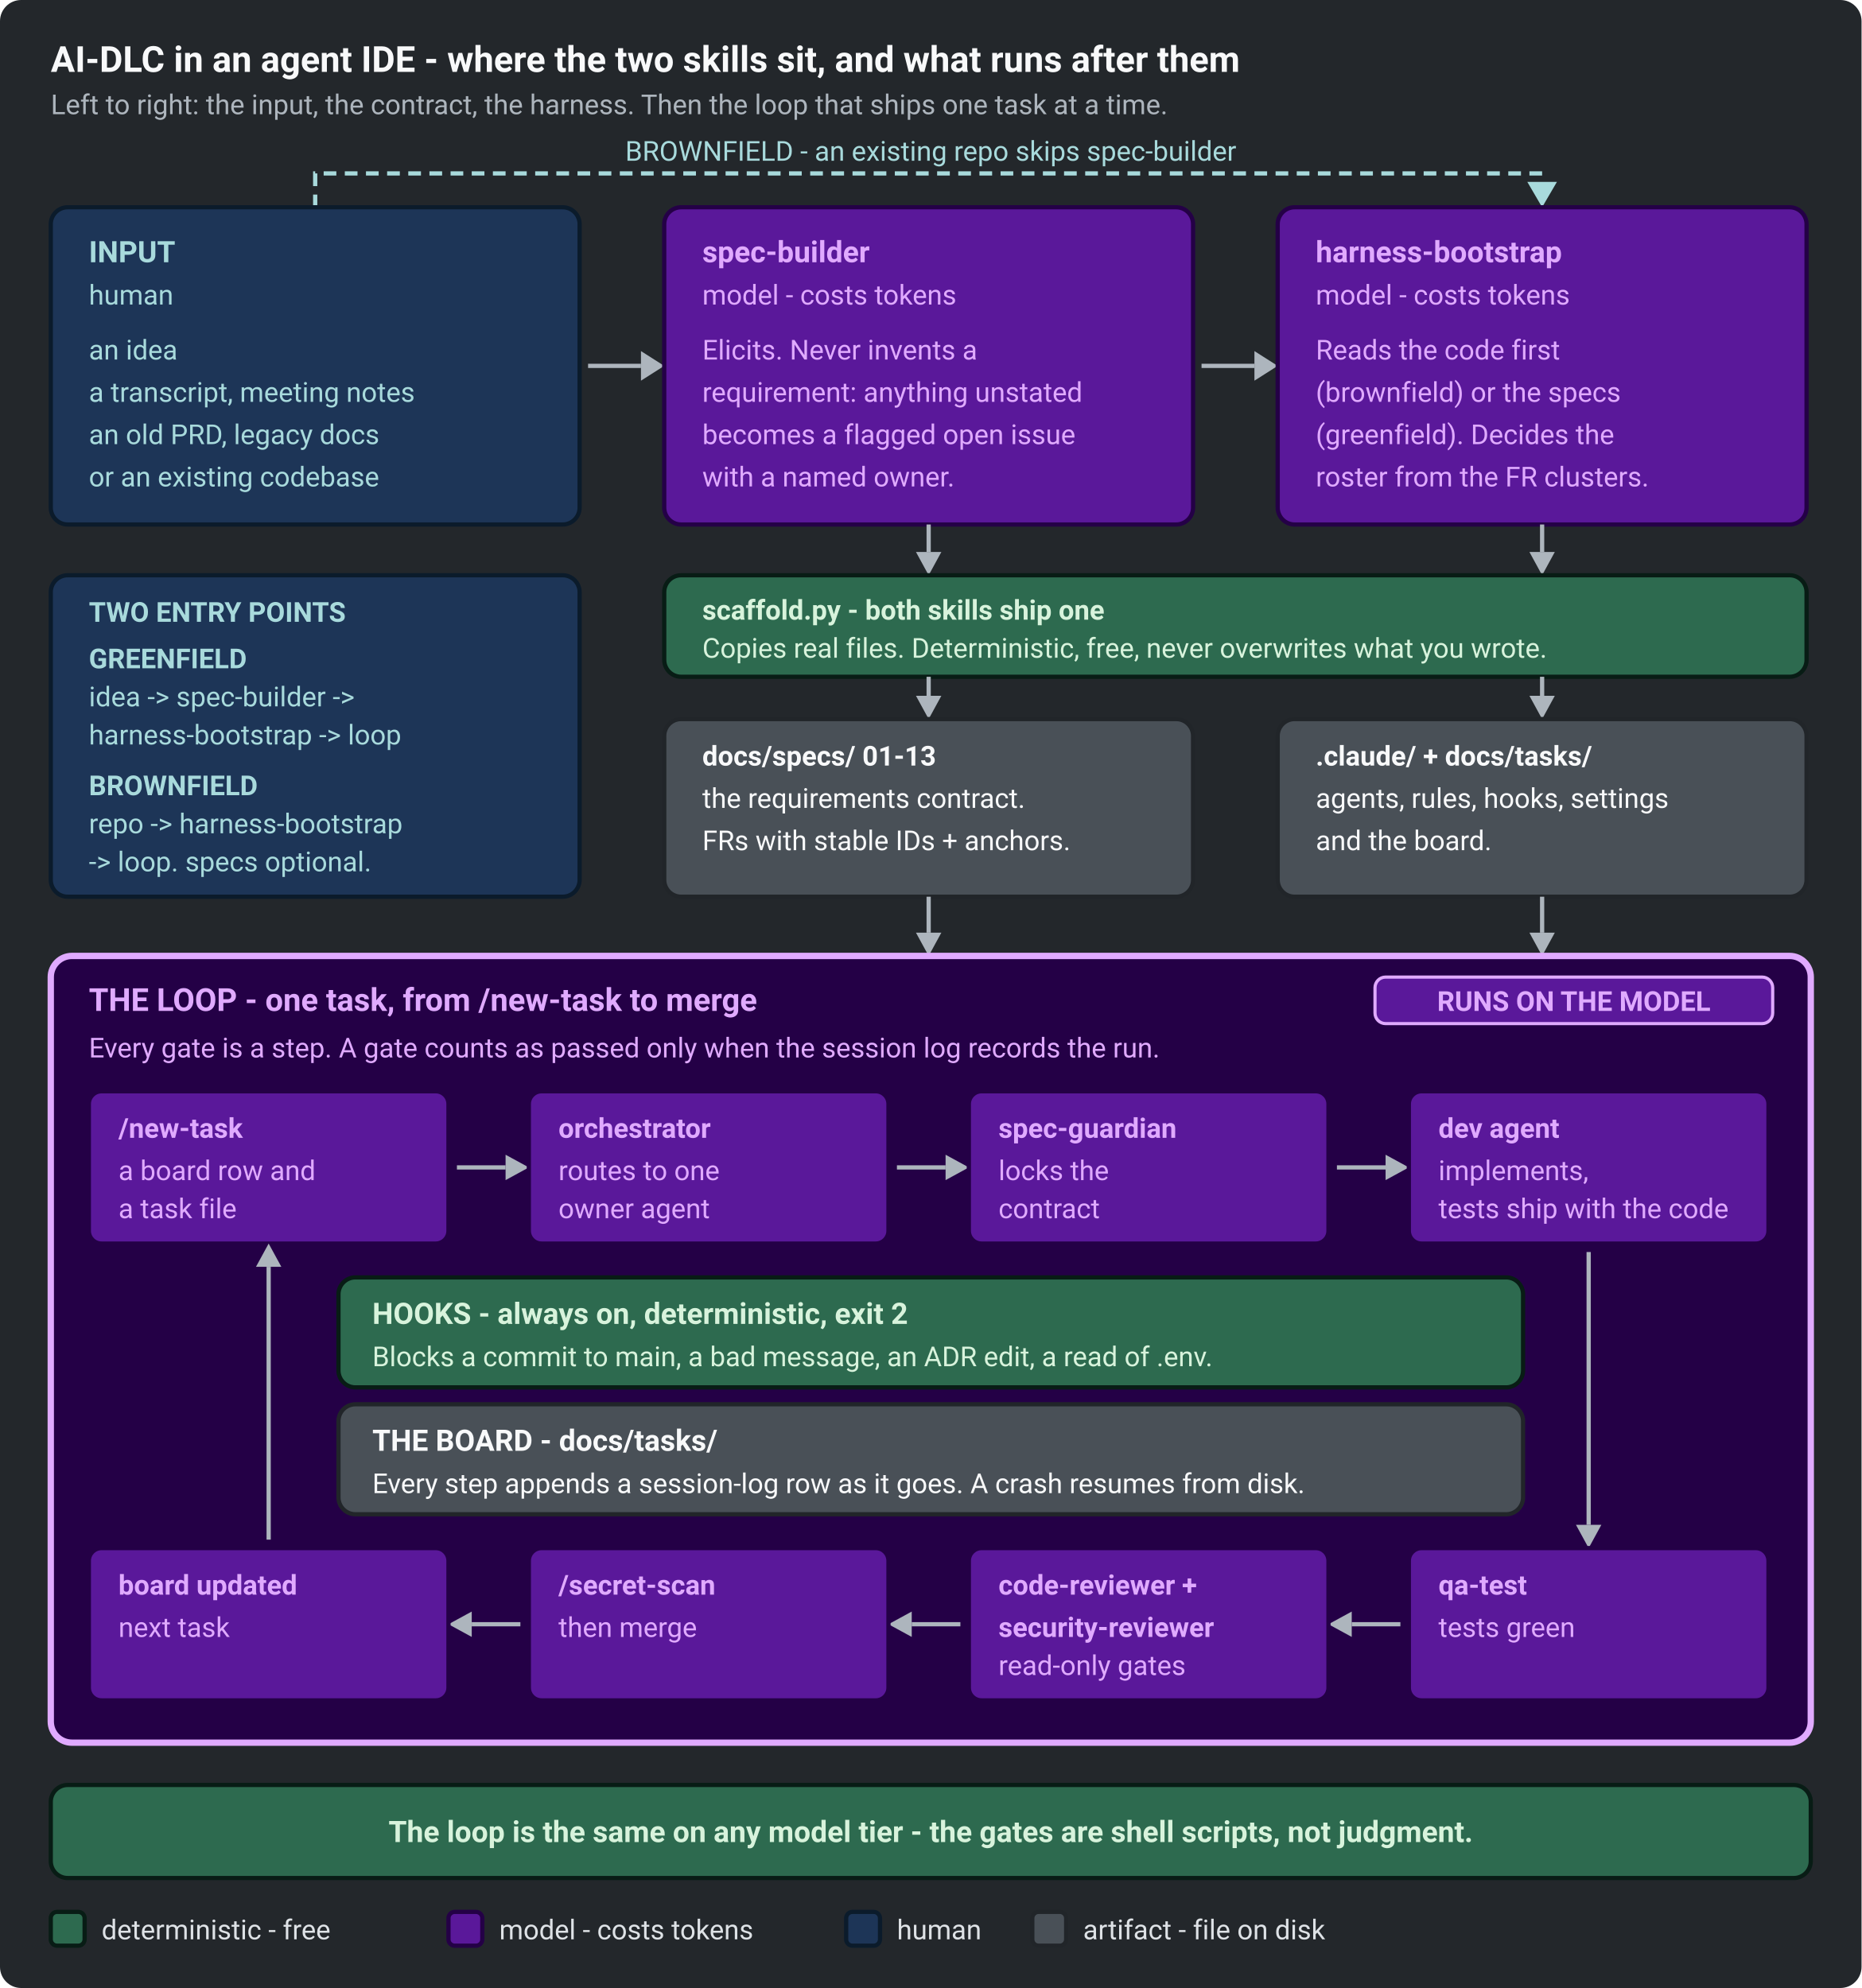
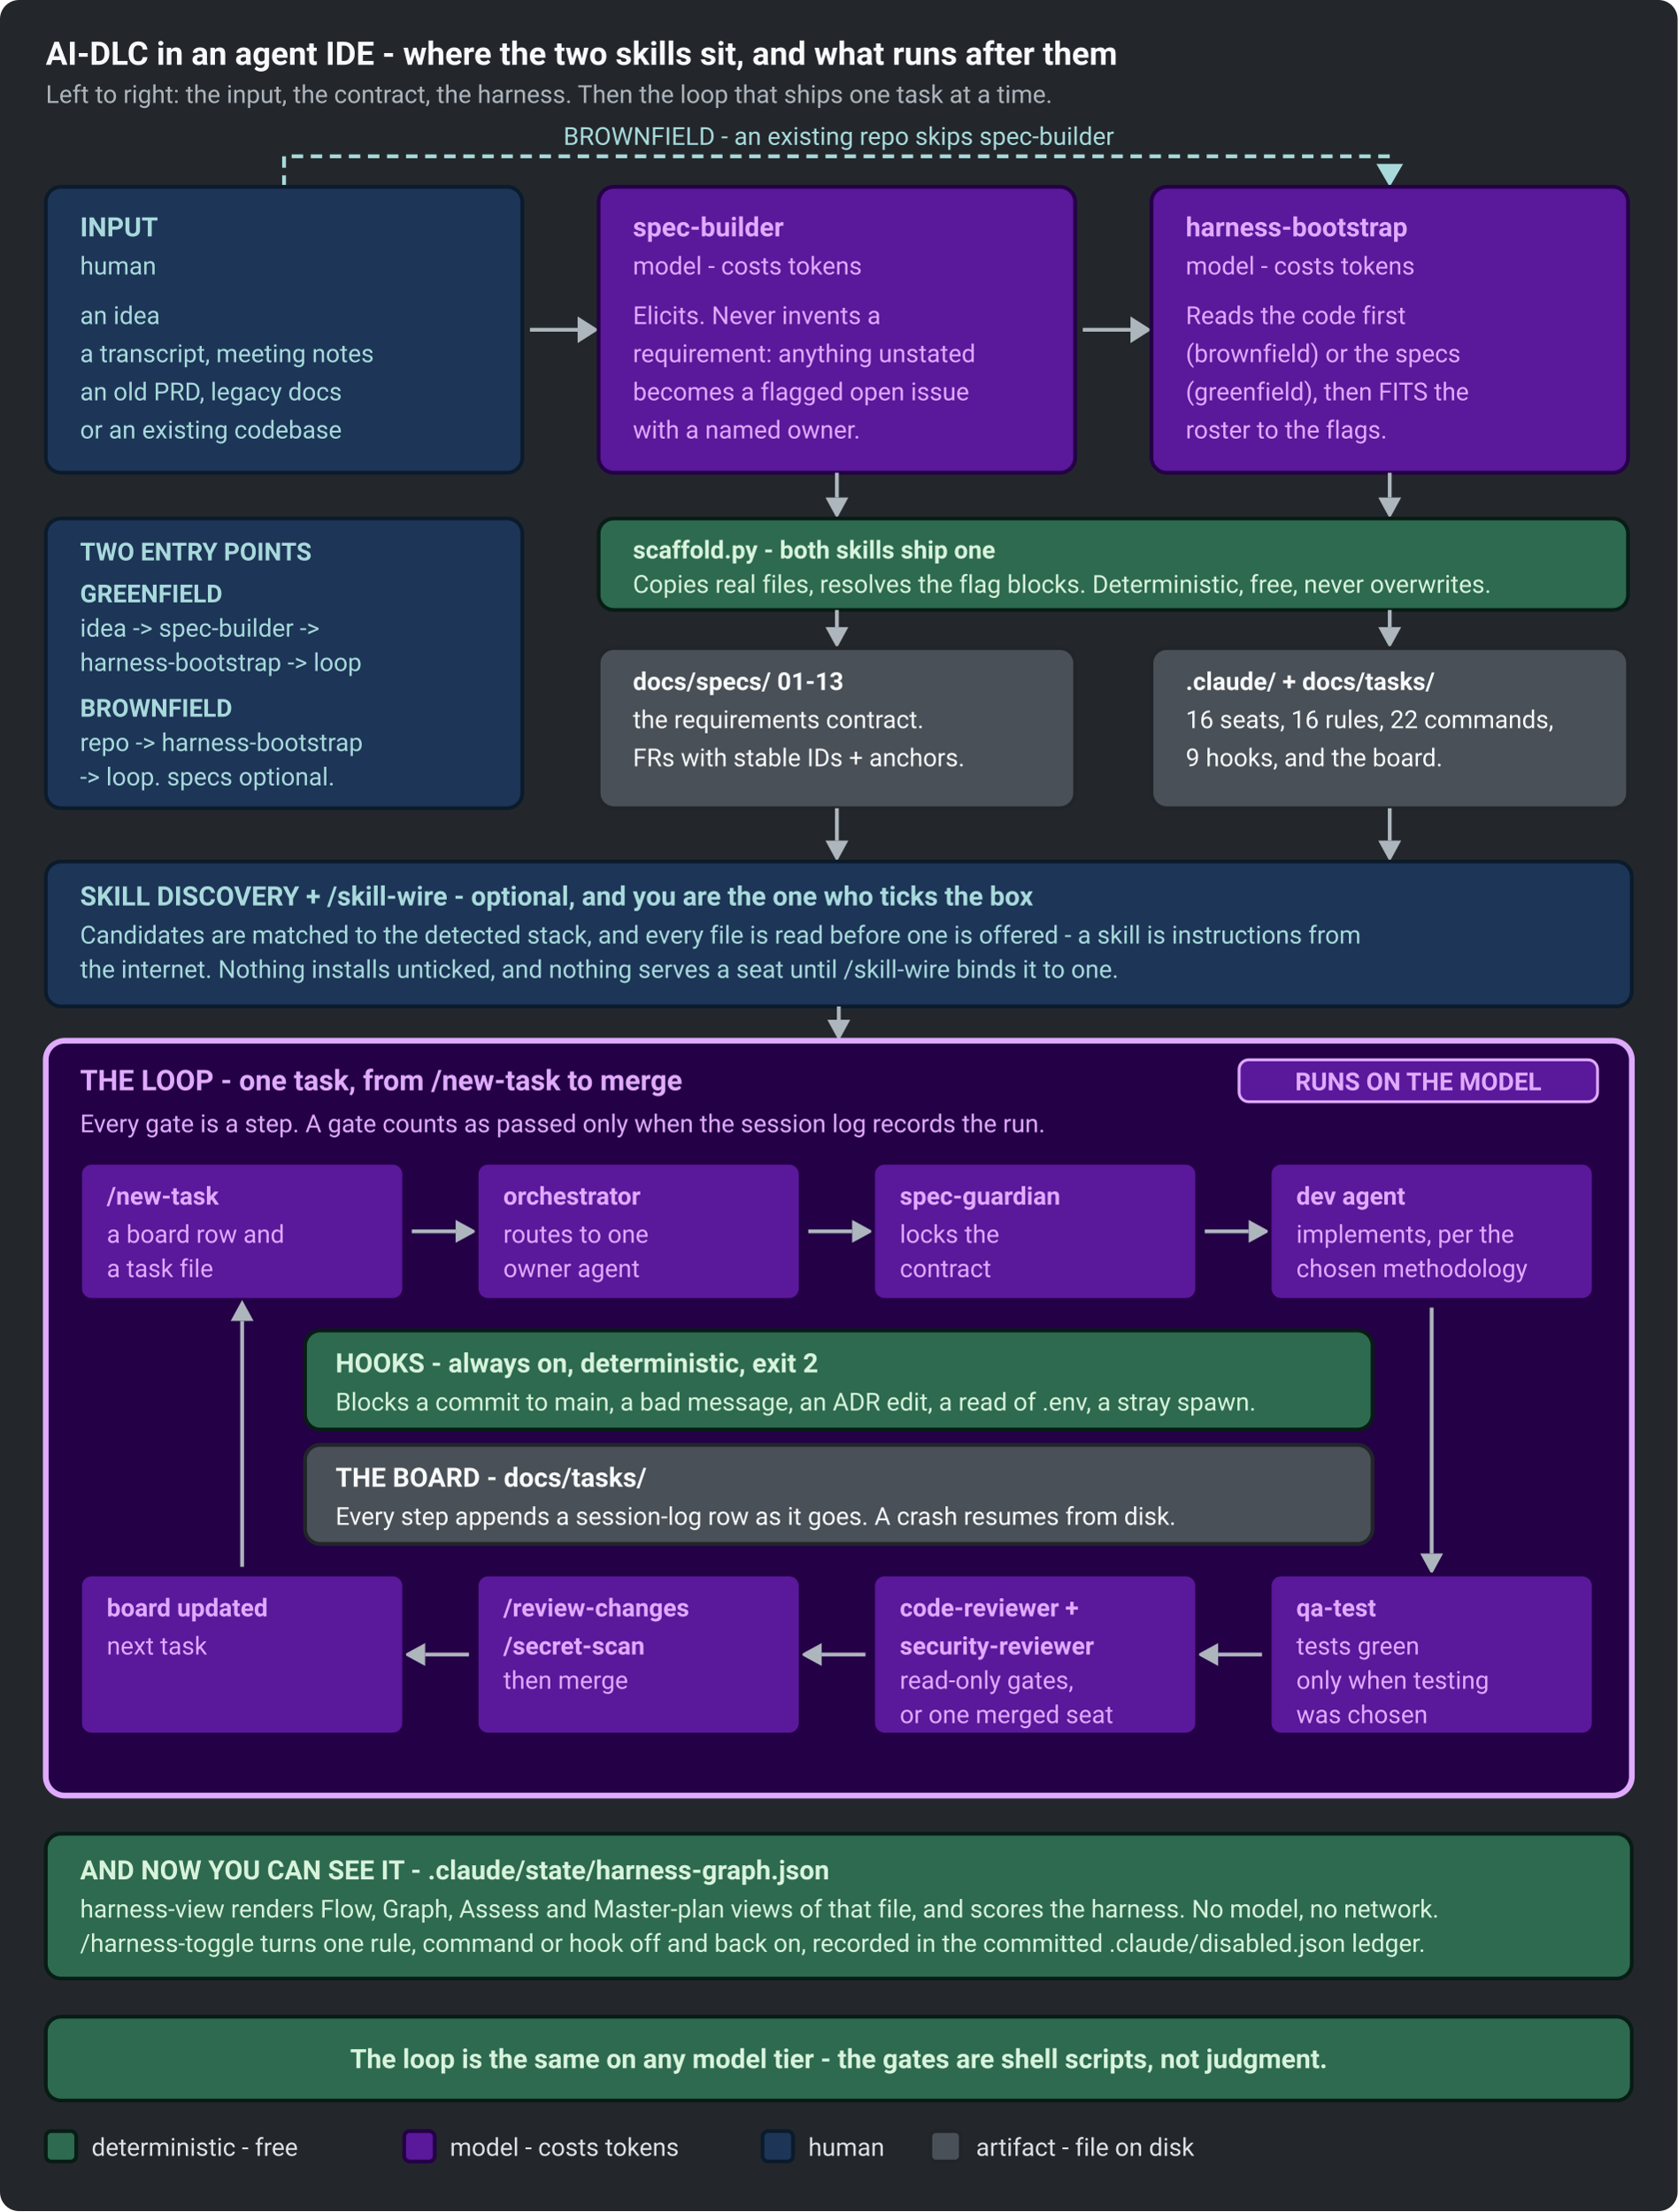
- <svg xmlns="http://www.w3.org/2000/svg" width="880" height="940" viewBox="0 0 880 940" role="img" aria-label="AI-driven development lifecycle inside an agent IDE, read left to right. Input, from a human: an idea, a transcript, meeting notes, an old PRD, or an existing codebase. It flows into spec-builder, which runs on the model: it elicits and never invents a requirement, so anything unstated becomes a flagged open issue with a named owner. It flows on into harness-bootstrap, also on the model: it reads the code first on a brownfield repo, or the specs on a greenfield one, and decides the agent roster from the functional-requirement clusters. A dashed bypass lane above the strip shows the brownfield entry point, where an existing repo skips spec-builder. Both skills ship a scaffold.py that copies real files: deterministic, free, and it never overwrites what you wrote. The artifacts on disk are docs/specs sections 01 to 13, the requirements contract, and the .claude folder plus docs/tasks, the board. Those feed the loop, which runs on the model: slash new-task, then the orchestrator routes, spec-guardian locks the contract, a dev agent implements tests first, qa-test runs, code-reviewer and security-reviewer act as read-only gates, slash secret-scan runs, the work merges, the board is updated, and the next task begins. Two things are always on inside the loop: the hooks, which are deterministic and exit 2 to block a commit to main, a bad commit message, an ADR edit, or a read of .env; and the board under docs/tasks, where every step appends a session-log row as it goes, so a crash resumes from disk. The loop is the same on any model tier, because the gates are shell scripts, not judgment." font-family="ui-sans-serif, system-ui, -apple-system, Segoe UI, Roboto, sans-serif">
-   <rect x="0" y="0" width="880" height="940" rx="10" fill="#23272B" />
+ <svg xmlns="http://www.w3.org/2000/svg" width="880" height="1160" viewBox="0 0 880 1160" role="img" aria-labelledby="dlc-title dlc-desc" font-family="ui-sans-serif, system-ui, -apple-system, Segoe UI, Roboto, sans-serif">
+   <rect x="0" y="0" width="880" height="1160" rx="10" fill="#23272B" />
  <text x="24" y="34" font-size="17" font-weight="700" fill="#F8F9FA">AI-DLC in an agent IDE - where the two skills sit, and what runs after them</text>
  <text x="24" y="54" font-size="13" fill="#ADB5BD">Left to right: the input, the contract, the harness. Then the loop that ships one task at a time.</text>
  <text x="440" y="76" font-size="13" fill="#A8DADC" text-anchor="middle">BROWNFIELD - an existing repo skips spec-builder</text>
  <polyline points="149,98 149,82 729,82 729,86" fill="none" stroke="#A8DADC" stroke-width="2" stroke-dasharray="6 4" />
  <polygon points="722,86 736,86 729,98" fill="#A8DADC" />
  <rect x="24" y="98" width="250" height="150" rx="8" fill="#1D3557" stroke="#0B1B2B" stroke-width="2" />
  <text x="42" y="124" font-size="14" font-weight="700" fill="#A8DADC">INPUT</text>
  <text x="42" y="144" font-size="13" fill="#A8DADC">human</text>
  <text x="42" y="170" font-size="13" fill="#A8DADC">an idea</text>
  <text x="42" y="190" font-size="13" fill="#A8DADC">a transcript, meeting notes</text>
  <text x="42" y="210" font-size="13" fill="#A8DADC">an old PRD, legacy docs</text>
  <text x="42" y="230" font-size="13" fill="#A8DADC">or an existing codebase</text>
  <line x1="278" y1="173" x2="303" y2="173" stroke="#ADB5BD" stroke-width="2" fill="none" />
  <polygon points="303,166 314,173 303,180" fill="#ADB5BD" />
  <rect x="314" y="98" width="250" height="150" rx="8" fill="#5A189A" stroke="#240046" stroke-width="2" />
  <text x="332" y="124" font-size="14" font-weight="700" fill="#E0AAFF">spec-builder</text>
  <text x="332" y="144" font-size="13" fill="#E0AAFF">model - costs tokens</text>
  <text x="332" y="170" font-size="13" fill="#E0AAFF">Elicits. Never invents a</text>
  <text x="332" y="190" font-size="13" fill="#E0AAFF">requirement: anything unstated</text>
  <text x="332" y="210" font-size="13" fill="#E0AAFF">becomes a flagged open issue</text>
  <text x="332" y="230" font-size="13" fill="#E0AAFF">with a named owner.</text>
  <line x1="568" y1="173" x2="593" y2="173" stroke="#ADB5BD" stroke-width="2" fill="none" />
  <polygon points="593,166 604,173 593,180" fill="#ADB5BD" />
  <rect x="604" y="98" width="250" height="150" rx="8" fill="#5A189A" stroke="#240046" stroke-width="2" />
  <text x="622" y="124" font-size="14" font-weight="700" fill="#E0AAFF">harness-bootstrap</text>
  <text x="622" y="144" font-size="13" fill="#E0AAFF">model - costs tokens</text>
  <text x="622" y="170" font-size="13" fill="#E0AAFF">Reads the code first</text>
  <text x="622" y="190" font-size="13" fill="#E0AAFF">(brownfield) or the specs</text>
-   <text x="622" y="210" font-size="13" fill="#E0AAFF">(greenfield). Decides the</text>
-   <text x="622" y="230" font-size="13" fill="#E0AAFF">roster from the FR clusters.</text>
+   <text x="622" y="210" font-size="13" fill="#E0AAFF">(greenfield), then FITS the</text>
+   <text x="622" y="230" font-size="13" fill="#E0AAFF">roster to the flags.</text>
  <line x1="439" y1="248" x2="439" y2="261" stroke="#ADB5BD" stroke-width="2" fill="none" />
  <polygon points="433,261 445,261 439,272" fill="#ADB5BD" />
  <line x1="729" y1="248" x2="729" y2="261" stroke="#ADB5BD" stroke-width="2" fill="none" />
  <polygon points="723,261 735,261 729,272" fill="#ADB5BD" />
  <rect x="24" y="272" width="250" height="152" rx="8" fill="#1D3557" stroke="#0B1B2B" stroke-width="2" />
  <text x="42" y="294" font-size="13" font-weight="700" fill="#A8DADC">TWO ENTRY POINTS</text>
  <text x="42" y="316" font-size="13" font-weight="700" fill="#A8DADC">GREENFIELD</text>
  <text x="42" y="334" font-size="13" fill="#A8DADC">idea  -&gt;  spec-builder  -&gt;</text>
  <text x="42" y="352" font-size="13" fill="#A8DADC">harness-bootstrap  -&gt;  loop</text>
  <text x="42" y="376" font-size="13" font-weight="700" fill="#A8DADC">BROWNFIELD</text>
  <text x="42" y="394" font-size="13" fill="#A8DADC">repo  -&gt;  harness-bootstrap</text>
  <text x="42" y="412" font-size="13" fill="#A8DADC">-&gt;  loop.  specs optional.</text>
  <rect x="314" y="272" width="540" height="48" rx="8" fill="#2D6A4F" stroke="#081C15" stroke-width="2" />
  <text x="332" y="293" font-size="13" font-weight="700" fill="#D8F3DC">scaffold.py   -   both skills ship one</text>
-   <text x="332" y="311" font-size="13" fill="#D8F3DC">Copies real files. Deterministic, free, never overwrites what you wrote.</text>
+   <text x="332" y="311" font-size="13" fill="#D8F3DC">Copies real files, resolves the flag blocks. Deterministic, free, never overwrites.</text>
  <line x1="439" y1="320" x2="439" y2="329" stroke="#ADB5BD" stroke-width="2" fill="none" />
  <polygon points="433,329 445,329 439,340" fill="#ADB5BD" />
  <line x1="729" y1="320" x2="729" y2="329" stroke="#ADB5BD" stroke-width="2" fill="none" />
  <polygon points="723,329 735,329 729,340" fill="#ADB5BD" />
  <rect x="314" y="340" width="250" height="84" rx="8" fill="#495057" stroke="#212529" stroke-width="2" />
  <text x="332" y="362" font-size="13" font-weight="700" fill="#F8F9FA">docs/specs/ 01-13</text>
  <text x="332" y="382" font-size="13" fill="#F8F9FA">the requirements contract.</text>
  <text x="332" y="402" font-size="13" fill="#F8F9FA">FRs with stable IDs + anchors.</text>
  <rect x="604" y="340" width="250" height="84" rx="8" fill="#495057" stroke="#212529" stroke-width="2" />
  <text x="622" y="362" font-size="13" font-weight="700" fill="#F8F9FA">.claude/   +   docs/tasks/</text>
-   <text x="622" y="382" font-size="13" fill="#F8F9FA">agents, rules, hooks, settings</text>
-   <text x="622" y="402" font-size="13" fill="#F8F9FA">and the board.</text>
+   <text x="622" y="382" font-size="13" fill="#F8F9FA">16 seats, 16 rules, 22 commands,</text>
+   <text x="622" y="402" font-size="13" fill="#F8F9FA">9 hooks, and the board.</text>
  <line x1="439" y1="424" x2="439" y2="441" stroke="#ADB5BD" stroke-width="2" fill="none" />
  <polygon points="433,441 445,441 439,452" fill="#ADB5BD" />
  <line x1="729" y1="424" x2="729" y2="441" stroke="#ADB5BD" stroke-width="2" fill="none" />
  <polygon points="723,441 735,441 729,452" fill="#ADB5BD" />
-   <rect x="24" y="452" width="832" height="372" rx="10" fill="#240046" stroke="#E0AAFF" stroke-width="3" />
-   <text x="42" y="478" font-size="15" font-weight="700" fill="#E0AAFF">THE LOOP   -   one task, from /new-task to merge</text>
-   <rect x="650" y="462" width="188" height="22" rx="5" fill="#5A189A" stroke="#E0AAFF" stroke-width="1.5" />
-   <text x="744" y="478" font-size="13" font-weight="700" fill="#E0AAFF" text-anchor="middle">RUNS ON THE MODEL</text>
-   <text x="42" y="500" font-size="13" fill="#E0AAFF">Every gate is a step. A gate counts as passed only when the session log records the run.</text>
-   <rect x="42" y="516" width="170" height="72" rx="6" fill="#5A189A" stroke="#240046" stroke-width="2" />
-   <text x="56" y="538" font-size="13" font-weight="700" fill="#E0AAFF">/new-task</text>
-   <text x="56" y="558" font-size="13" fill="#E0AAFF">a board row and</text>
-   <text x="56" y="576" font-size="13" fill="#E0AAFF">a task file</text>
-   <line x1="216" y1="552" x2="239" y2="552" stroke="#ADB5BD" stroke-width="2" fill="none" />
-   <polygon points="239,546 250,552 239,558" fill="#ADB5BD" />
-   <rect x="250" y="516" width="170" height="72" rx="6" fill="#5A189A" stroke="#240046" stroke-width="2" />
-   <text x="264" y="538" font-size="13" font-weight="700" fill="#E0AAFF">orchestrator</text>
-   <text x="264" y="558" font-size="13" fill="#E0AAFF">routes to one</text>
-   <text x="264" y="576" font-size="13" fill="#E0AAFF">owner agent</text>
-   <line x1="424" y1="552" x2="447" y2="552" stroke="#ADB5BD" stroke-width="2" fill="none" />
-   <polygon points="447,546 458,552 447,558" fill="#ADB5BD" />
-   <rect x="458" y="516" width="170" height="72" rx="6" fill="#5A189A" stroke="#240046" stroke-width="2" />
-   <text x="472" y="538" font-size="13" font-weight="700" fill="#E0AAFF">spec-guardian</text>
-   <text x="472" y="558" font-size="13" fill="#E0AAFF">locks the</text>
-   <text x="472" y="576" font-size="13" fill="#E0AAFF">contract</text>
-   <line x1="632" y1="552" x2="655" y2="552" stroke="#ADB5BD" stroke-width="2" fill="none" />
-   <polygon points="655,546 666,552 655,558" fill="#ADB5BD" />
-   <rect x="666" y="516" width="170" height="72" rx="6" fill="#5A189A" stroke="#240046" stroke-width="2" />
-   <text x="680" y="538" font-size="13" font-weight="700" fill="#E0AAFF">dev agent</text>
-   <text x="680" y="558" font-size="13" fill="#E0AAFF">implements,</text>
-   <text x="680" y="576" font-size="13" fill="#E0AAFF">tests ship with the code</text>
-   <line x1="751" y1="592" x2="751" y2="721" stroke="#ADB5BD" stroke-width="2" fill="none" />
-   <polygon points="745,721 757,721 751,732" fill="#ADB5BD" />
-   <rect x="160" y="604" width="560" height="52" rx="8" fill="#2D6A4F" stroke="#081C15" stroke-width="2" />
-   <text x="176" y="626" font-size="14" font-weight="700" fill="#D8F3DC">HOOKS   -   always on, deterministic, exit 2</text>
-   <text x="176" y="646" font-size="13" fill="#D8F3DC">Blocks a commit to main, a bad message, an ADR edit, a read of .env.</text>
-   <rect x="160" y="664" width="560" height="52" rx="8" fill="#495057" stroke="#212529" stroke-width="2" />
-   <text x="176" y="686" font-size="14" font-weight="700" fill="#F8F9FA">THE BOARD   -   docs/tasks/</text>
-   <text x="176" y="706" font-size="13" fill="#F8F9FA">Every step appends a session-log row as it goes. A crash resumes from disk.</text>
-   <rect x="666" y="732" width="170" height="72" rx="6" fill="#5A189A" stroke="#240046" stroke-width="2" />
-   <text x="680" y="754" font-size="13" font-weight="700" fill="#E0AAFF">qa-test</text>
-   <text x="680" y="774" font-size="13" fill="#E0AAFF">tests green</text>
-   <line x1="662" y1="768" x2="639" y2="768" stroke="#ADB5BD" stroke-width="2" fill="none" />
-   <polygon points="639,762 628,768 639,774" fill="#ADB5BD" />
-   <rect x="458" y="732" width="170" height="72" rx="6" fill="#5A189A" stroke="#240046" stroke-width="2" />
-   <text x="472" y="754" font-size="13" font-weight="700" fill="#E0AAFF">code-reviewer +</text>
-   <text x="472" y="774" font-size="13" font-weight="700" fill="#E0AAFF">security-reviewer</text>
-   <text x="472" y="792" font-size="13" fill="#E0AAFF">read-only gates</text>
-   <line x1="454" y1="768" x2="431" y2="768" stroke="#ADB5BD" stroke-width="2" fill="none" />
-   <polygon points="431,762 420,768 431,774" fill="#ADB5BD" />
-   <rect x="250" y="732" width="170" height="72" rx="6" fill="#5A189A" stroke="#240046" stroke-width="2" />
-   <text x="264" y="754" font-size="13" font-weight="700" fill="#E0AAFF">/secret-scan</text>
-   <text x="264" y="774" font-size="13" fill="#E0AAFF">then merge</text>
-   <line x1="246" y1="768" x2="223" y2="768" stroke="#ADB5BD" stroke-width="2" fill="none" />
-   <polygon points="223,762 212,768 223,774" fill="#ADB5BD" />
-   <rect x="42" y="732" width="170" height="72" rx="6" fill="#5A189A" stroke="#240046" stroke-width="2" />
-   <text x="56" y="754" font-size="13" font-weight="700" fill="#E0AAFF">board updated</text>
-   <text x="56" y="774" font-size="13" fill="#E0AAFF">next task</text>
-   <line x1="127" y1="728" x2="127" y2="599" stroke="#ADB5BD" stroke-width="2" fill="none" />
-   <polygon points="121,599 133,599 127,588" fill="#ADB5BD" />
-   <rect x="24" y="844" width="832" height="44" rx="8" fill="#2D6A4F" stroke="#081C15" stroke-width="2" />
-   <text x="440" y="871" font-size="14" font-weight="700" fill="#D8F3DC" text-anchor="middle">The loop is the same on any model tier - the gates are shell scripts, not judgment.</text>
-   <rect x="24" y="904" width="16" height="16" rx="3" fill="#2D6A4F" stroke="#081C15" stroke-width="2" />
-   <text x="48" y="917" font-size="13" fill="#DEE2E6">deterministic - free</text>
-   <rect x="212" y="904" width="16" height="16" rx="3" fill="#5A189A" stroke="#240046" stroke-width="2" />
-   <text x="236" y="917" font-size="13" fill="#DEE2E6">model - costs tokens</text>
-   <rect x="400" y="904" width="16" height="16" rx="3" fill="#1D3557" stroke="#0B1B2B" stroke-width="2" />
-   <text x="424" y="917" font-size="13" fill="#DEE2E6">human</text>
-   <rect x="488" y="904" width="16" height="16" rx="3" fill="#495057" stroke="#212529" stroke-width="2" />
-   <text x="512" y="917" font-size="13" fill="#DEE2E6">artifact - file on disk</text>
+   <rect x="24" y="452" width="832" height="76" rx="8" fill="#1D3557" stroke="#0B1B2B" stroke-width="2" />
+   <text x="42" y="475" font-size="14" font-weight="700" fill="#A8DADC">SKILL DISCOVERY   +   /skill-wire   -   optional, and you are the one who ticks the box</text>
+   <text x="42" y="495" font-size="13" fill="#A8DADC">Candidates are matched to the detected stack, and every file is read before one is offered - a skill is instructions from</text>
+   <text x="42" y="513" font-size="13" fill="#A8DADC">the internet. Nothing installs unticked, and nothing serves a seat until /skill-wire binds it to one.</text>
+   <line x1="440" y1="528" x2="440" y2="535" stroke="#ADB5BD" stroke-width="2" fill="none" />
+   <polygon points="434,535 446,535 440,546" fill="#ADB5BD" />
+   <rect x="24" y="546" width="832" height="396" rx="10" fill="#240046" stroke="#E0AAFF" stroke-width="3" />
+   <text x="42" y="572" font-size="15" font-weight="700" fill="#E0AAFF">THE LOOP   -   one task, from /new-task to merge</text>
+   <rect x="650" y="556" width="188" height="22" rx="5" fill="#5A189A" stroke="#E0AAFF" stroke-width="1.5" />
+   <text x="744" y="572" font-size="13" font-weight="700" fill="#E0AAFF" text-anchor="middle">RUNS ON THE MODEL</text>
+   <text x="42" y="594" font-size="13" fill="#E0AAFF">Every gate is a step. A gate counts as passed only when the session log records the run.</text>
+   <rect x="42" y="610" width="170" height="72" rx="6" fill="#5A189A" stroke="#240046" stroke-width="2" />
+   <text x="56" y="632" font-size="13" font-weight="700" fill="#E0AAFF">/new-task</text>
+   <text x="56" y="652" font-size="13" fill="#E0AAFF">a board row and</text>
+   <text x="56" y="670" font-size="13" fill="#E0AAFF">a task file</text>
+   <line x1="216" y1="646" x2="239" y2="646" stroke="#ADB5BD" stroke-width="2" fill="none" />
+   <polygon points="239,640 250,646 239,652" fill="#ADB5BD" />
+   <rect x="250" y="610" width="170" height="72" rx="6" fill="#5A189A" stroke="#240046" stroke-width="2" />
+   <text x="264" y="632" font-size="13" font-weight="700" fill="#E0AAFF">orchestrator</text>
+   <text x="264" y="652" font-size="13" fill="#E0AAFF">routes to one</text>
+   <text x="264" y="670" font-size="13" fill="#E0AAFF">owner agent</text>
+   <line x1="424" y1="646" x2="447" y2="646" stroke="#ADB5BD" stroke-width="2" fill="none" />
+   <polygon points="447,640 458,646 447,652" fill="#ADB5BD" />
+   <rect x="458" y="610" width="170" height="72" rx="6" fill="#5A189A" stroke="#240046" stroke-width="2" />
+   <text x="472" y="632" font-size="13" font-weight="700" fill="#E0AAFF">spec-guardian</text>
+   <text x="472" y="652" font-size="13" fill="#E0AAFF">locks the</text>
+   <text x="472" y="670" font-size="13" fill="#E0AAFF">contract</text>
+   <line x1="632" y1="646" x2="655" y2="646" stroke="#ADB5BD" stroke-width="2" fill="none" />
+   <polygon points="655,640 666,646 655,652" fill="#ADB5BD" />
+   <rect x="666" y="610" width="170" height="72" rx="6" fill="#5A189A" stroke="#240046" stroke-width="2" />
+   <text x="680" y="632" font-size="13" font-weight="700" fill="#E0AAFF">dev agent</text>
+   <text x="680" y="652" font-size="13" fill="#E0AAFF">implements, per the</text>
+   <text x="680" y="670" font-size="13" fill="#E0AAFF">chosen methodology</text>
+   <line x1="751" y1="686" x2="751" y2="815" stroke="#ADB5BD" stroke-width="2" fill="none" />
+   <polygon points="745,815 757,815 751,826" fill="#ADB5BD" />
+   <rect x="160" y="698" width="560" height="52" rx="8" fill="#2D6A4F" stroke="#081C15" stroke-width="2" />
+   <text x="176" y="720" font-size="14" font-weight="700" fill="#D8F3DC">HOOKS   -   always on, deterministic, exit 2</text>
+   <text x="176" y="740" font-size="13" fill="#D8F3DC">Blocks a commit to main, a bad message, an ADR edit, a read of .env, a stray spawn.</text>
+   <rect x="160" y="758" width="560" height="52" rx="8" fill="#495057" stroke="#212529" stroke-width="2" />
+   <text x="176" y="780" font-size="14" font-weight="700" fill="#F8F9FA">THE BOARD   -   docs/tasks/</text>
+   <text x="176" y="800" font-size="13" fill="#F8F9FA">Every step appends a session-log row as it goes. A crash resumes from disk.</text>
+   <rect x="666" y="826" width="170" height="84" rx="6" fill="#5A189A" stroke="#240046" stroke-width="2" />
+   <text x="680" y="848" font-size="13" font-weight="700" fill="#E0AAFF">qa-test</text>
+   <text x="680" y="868" font-size="13" fill="#E0AAFF">tests green</text>
+   <text x="680" y="886" font-size="13" fill="#E0AAFF">only when testing</text>
+   <text x="680" y="904" font-size="13" fill="#E0AAFF">was chosen</text>
+   <line x1="662" y1="868" x2="639" y2="868" stroke="#ADB5BD" stroke-width="2" fill="none" />
+   <polygon points="639,862 628,868 639,874" fill="#ADB5BD" />
+   <rect x="458" y="826" width="170" height="84" rx="6" fill="#5A189A" stroke="#240046" stroke-width="2" />
+   <text x="472" y="848" font-size="13" font-weight="700" fill="#E0AAFF">code-reviewer +</text>
+   <text x="472" y="868" font-size="13" font-weight="700" fill="#E0AAFF">security-reviewer</text>
+   <text x="472" y="886" font-size="13" fill="#E0AAFF">read-only gates,</text>
+   <text x="472" y="904" font-size="13" fill="#E0AAFF">or one merged seat</text>
+   <line x1="454" y1="868" x2="431" y2="868" stroke="#ADB5BD" stroke-width="2" fill="none" />
+   <polygon points="431,862 420,868 431,874" fill="#ADB5BD" />
+   <rect x="250" y="826" width="170" height="84" rx="6" fill="#5A189A" stroke="#240046" stroke-width="2" />
+   <text x="264" y="848" font-size="13" font-weight="700" fill="#E0AAFF">/review-changes</text>
+   <text x="264" y="868" font-size="13" font-weight="700" fill="#E0AAFF">/secret-scan</text>
+   <text x="264" y="886" font-size="13" fill="#E0AAFF">then merge</text>
+   <line x1="246" y1="868" x2="223" y2="868" stroke="#ADB5BD" stroke-width="2" fill="none" />
+   <polygon points="223,862 212,868 223,874" fill="#ADB5BD" />
+   <rect x="42" y="826" width="170" height="84" rx="6" fill="#5A189A" stroke="#240046" stroke-width="2" />
+   <text x="56" y="848" font-size="13" font-weight="700" fill="#E0AAFF">board updated</text>
+   <text x="56" y="868" font-size="13" fill="#E0AAFF">next task</text>
+   <line x1="127" y1="822" x2="127" y2="693" stroke="#ADB5BD" stroke-width="2" fill="none" />
+   <polygon points="121,693 133,693 127,682" fill="#ADB5BD" />
+   <rect x="24" y="962" width="832" height="76" rx="8" fill="#2D6A4F" stroke="#081C15" stroke-width="2" />
+   <text x="42" y="986" font-size="14" font-weight="700" fill="#D8F3DC">AND NOW YOU CAN SEE IT   -   .claude/state/harness-graph.json</text>
+   <text x="42" y="1006" font-size="13" fill="#D8F3DC">harness-view renders Flow, Graph, Assess and Master-plan views of that file, and scores the harness. No model, no network.</text>
+   <text x="42" y="1024" font-size="13" fill="#D8F3DC">/harness-toggle turns one rule, command or hook off and back on, recorded in the committed .claude/disabled.json ledger.</text>
+   <rect x="24" y="1058" width="832" height="44" rx="8" fill="#2D6A4F" stroke="#081C15" stroke-width="2" />
+   <text x="440" y="1085" font-size="14" font-weight="700" fill="#D8F3DC" text-anchor="middle">The loop is the same on any model tier - the gates are shell scripts, not judgment.</text>
+   <rect x="24" y="1118" width="16" height="16" rx="3" fill="#2D6A4F" stroke="#081C15" stroke-width="2" />
+   <text x="48" y="1131" font-size="13" fill="#DEE2E6">deterministic - free</text>
+   <rect x="212" y="1118" width="16" height="16" rx="3" fill="#5A189A" stroke="#240046" stroke-width="2" />
+   <text x="236" y="1131" font-size="13" fill="#DEE2E6">model - costs tokens</text>
+   <rect x="400" y="1118" width="16" height="16" rx="3" fill="#1D3557" stroke="#0B1B2B" stroke-width="2" />
+   <text x="424" y="1131" font-size="13" fill="#DEE2E6">human</text>
+   <rect x="488" y="1118" width="16" height="16" rx="3" fill="#495057" stroke="#212529" stroke-width="2" />
+   <text x="512" y="1131" font-size="13" fill="#DEE2E6">artifact - file on disk</text>
</svg>
